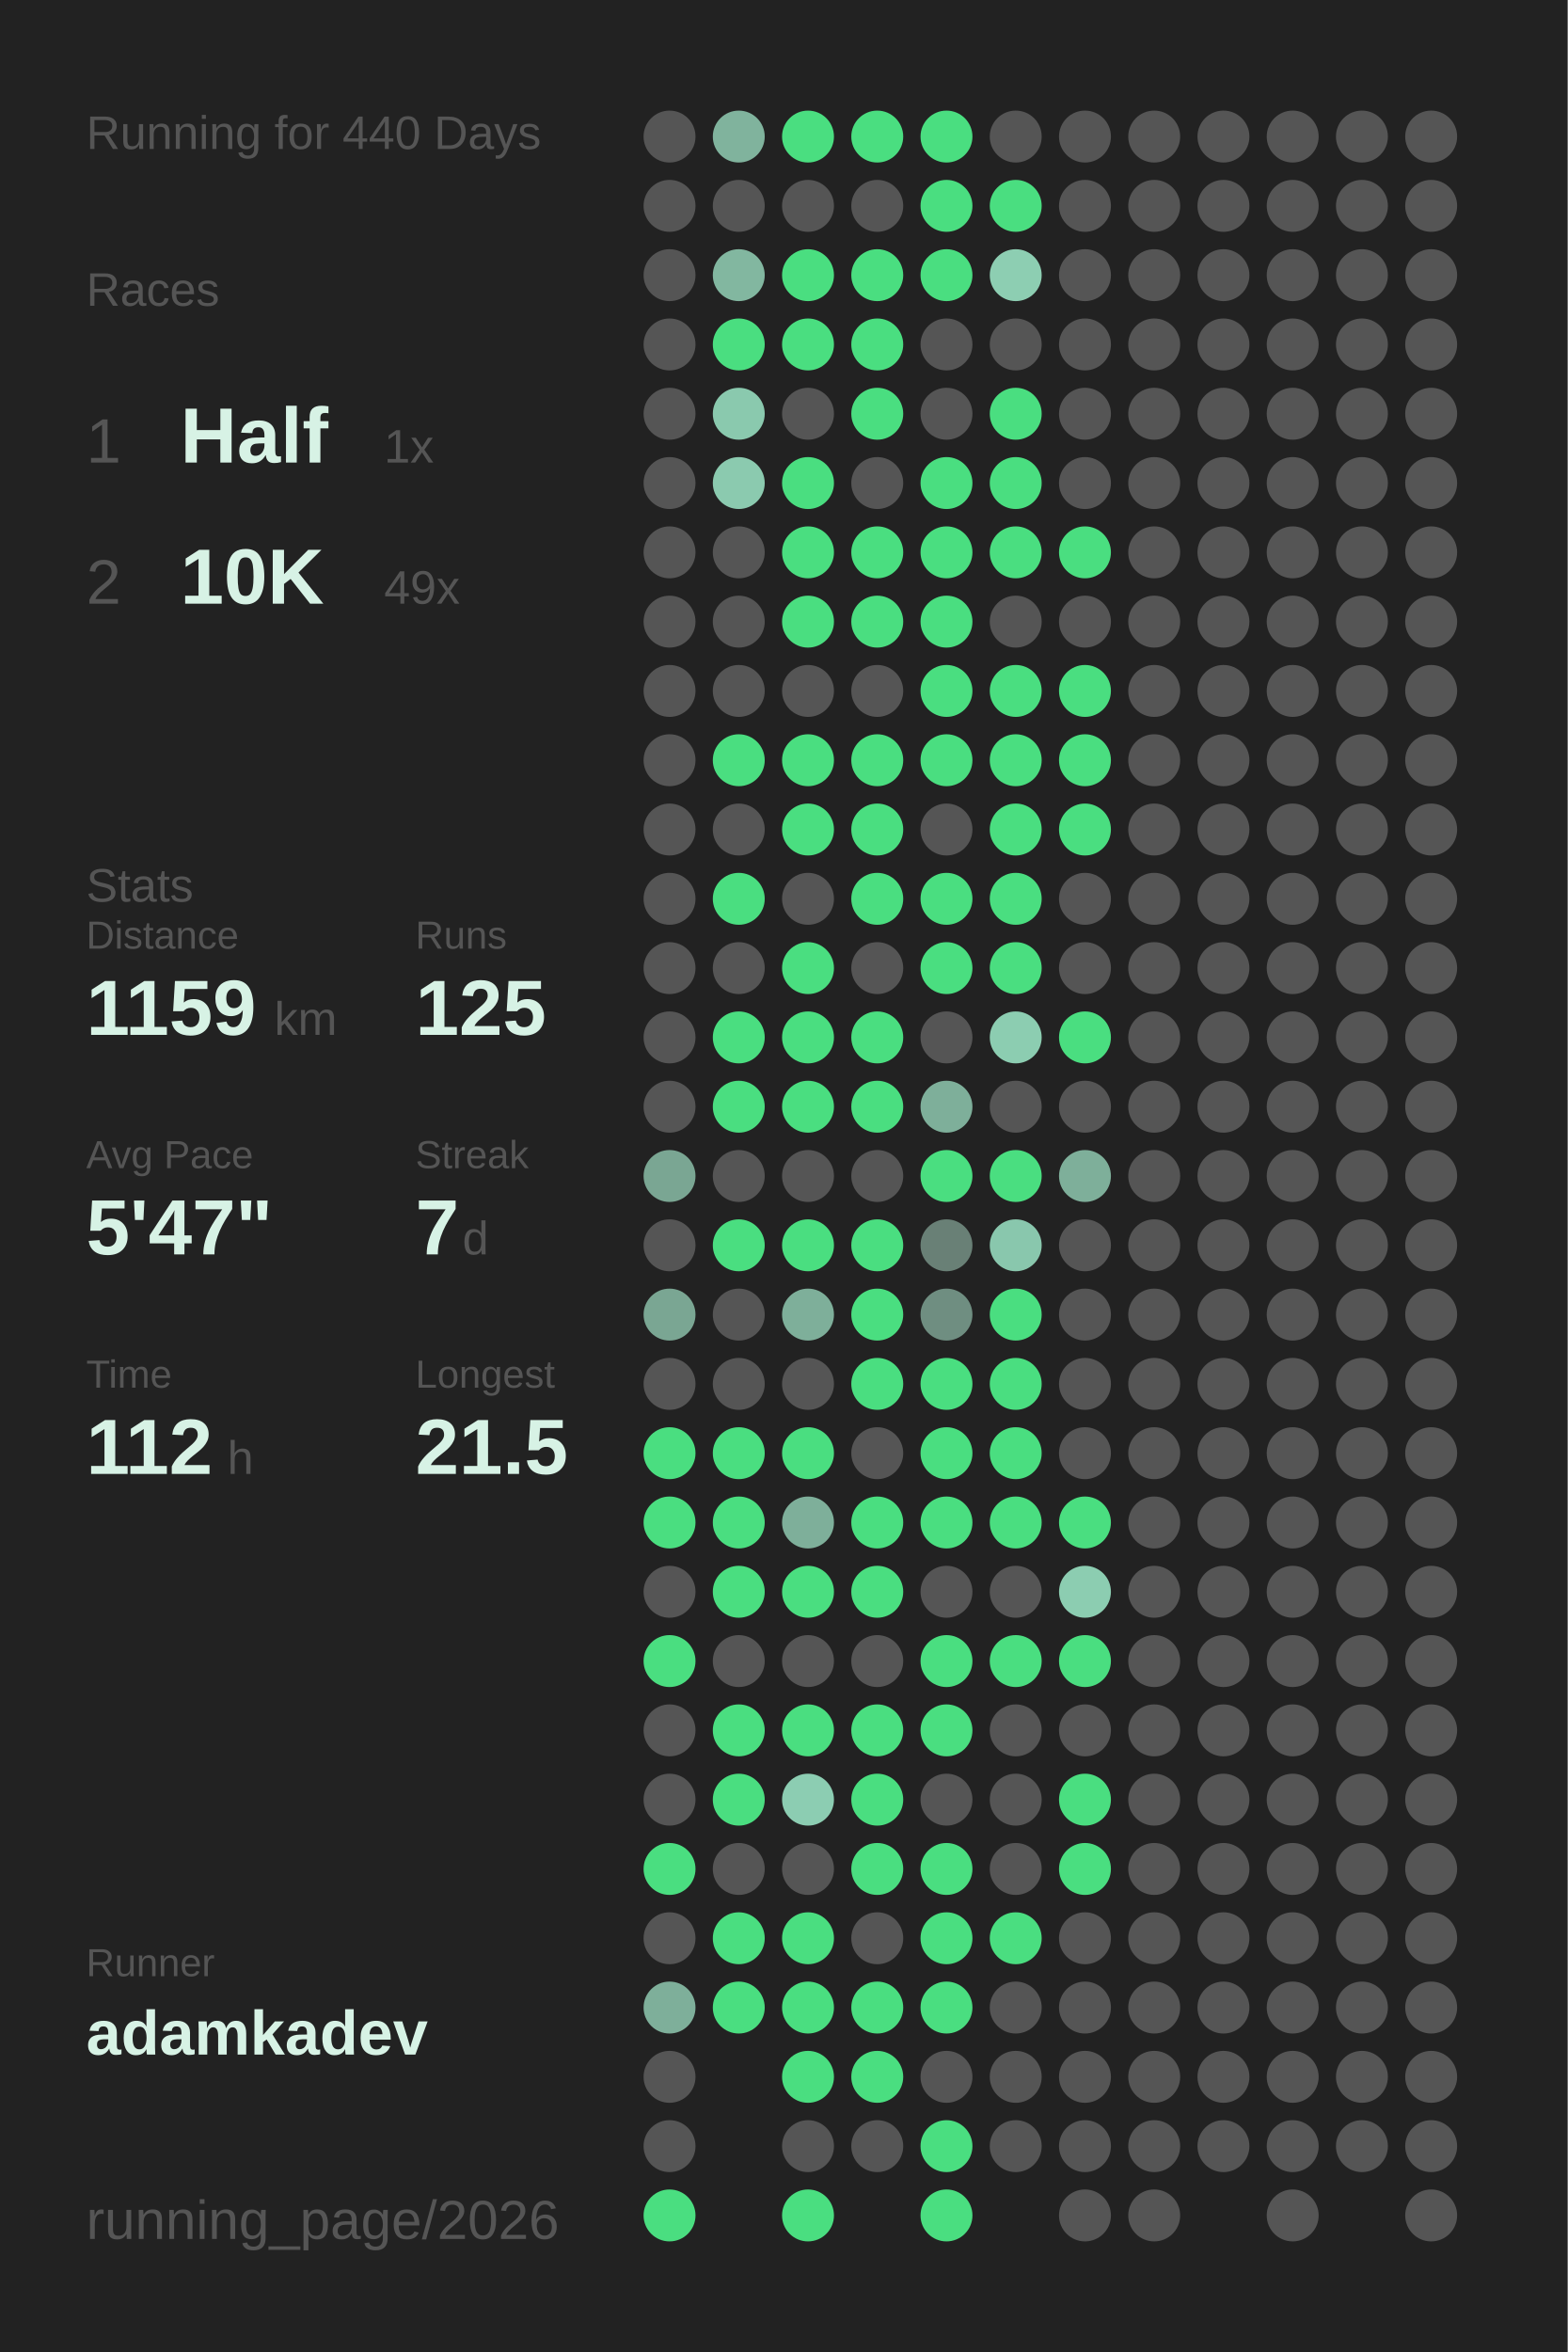
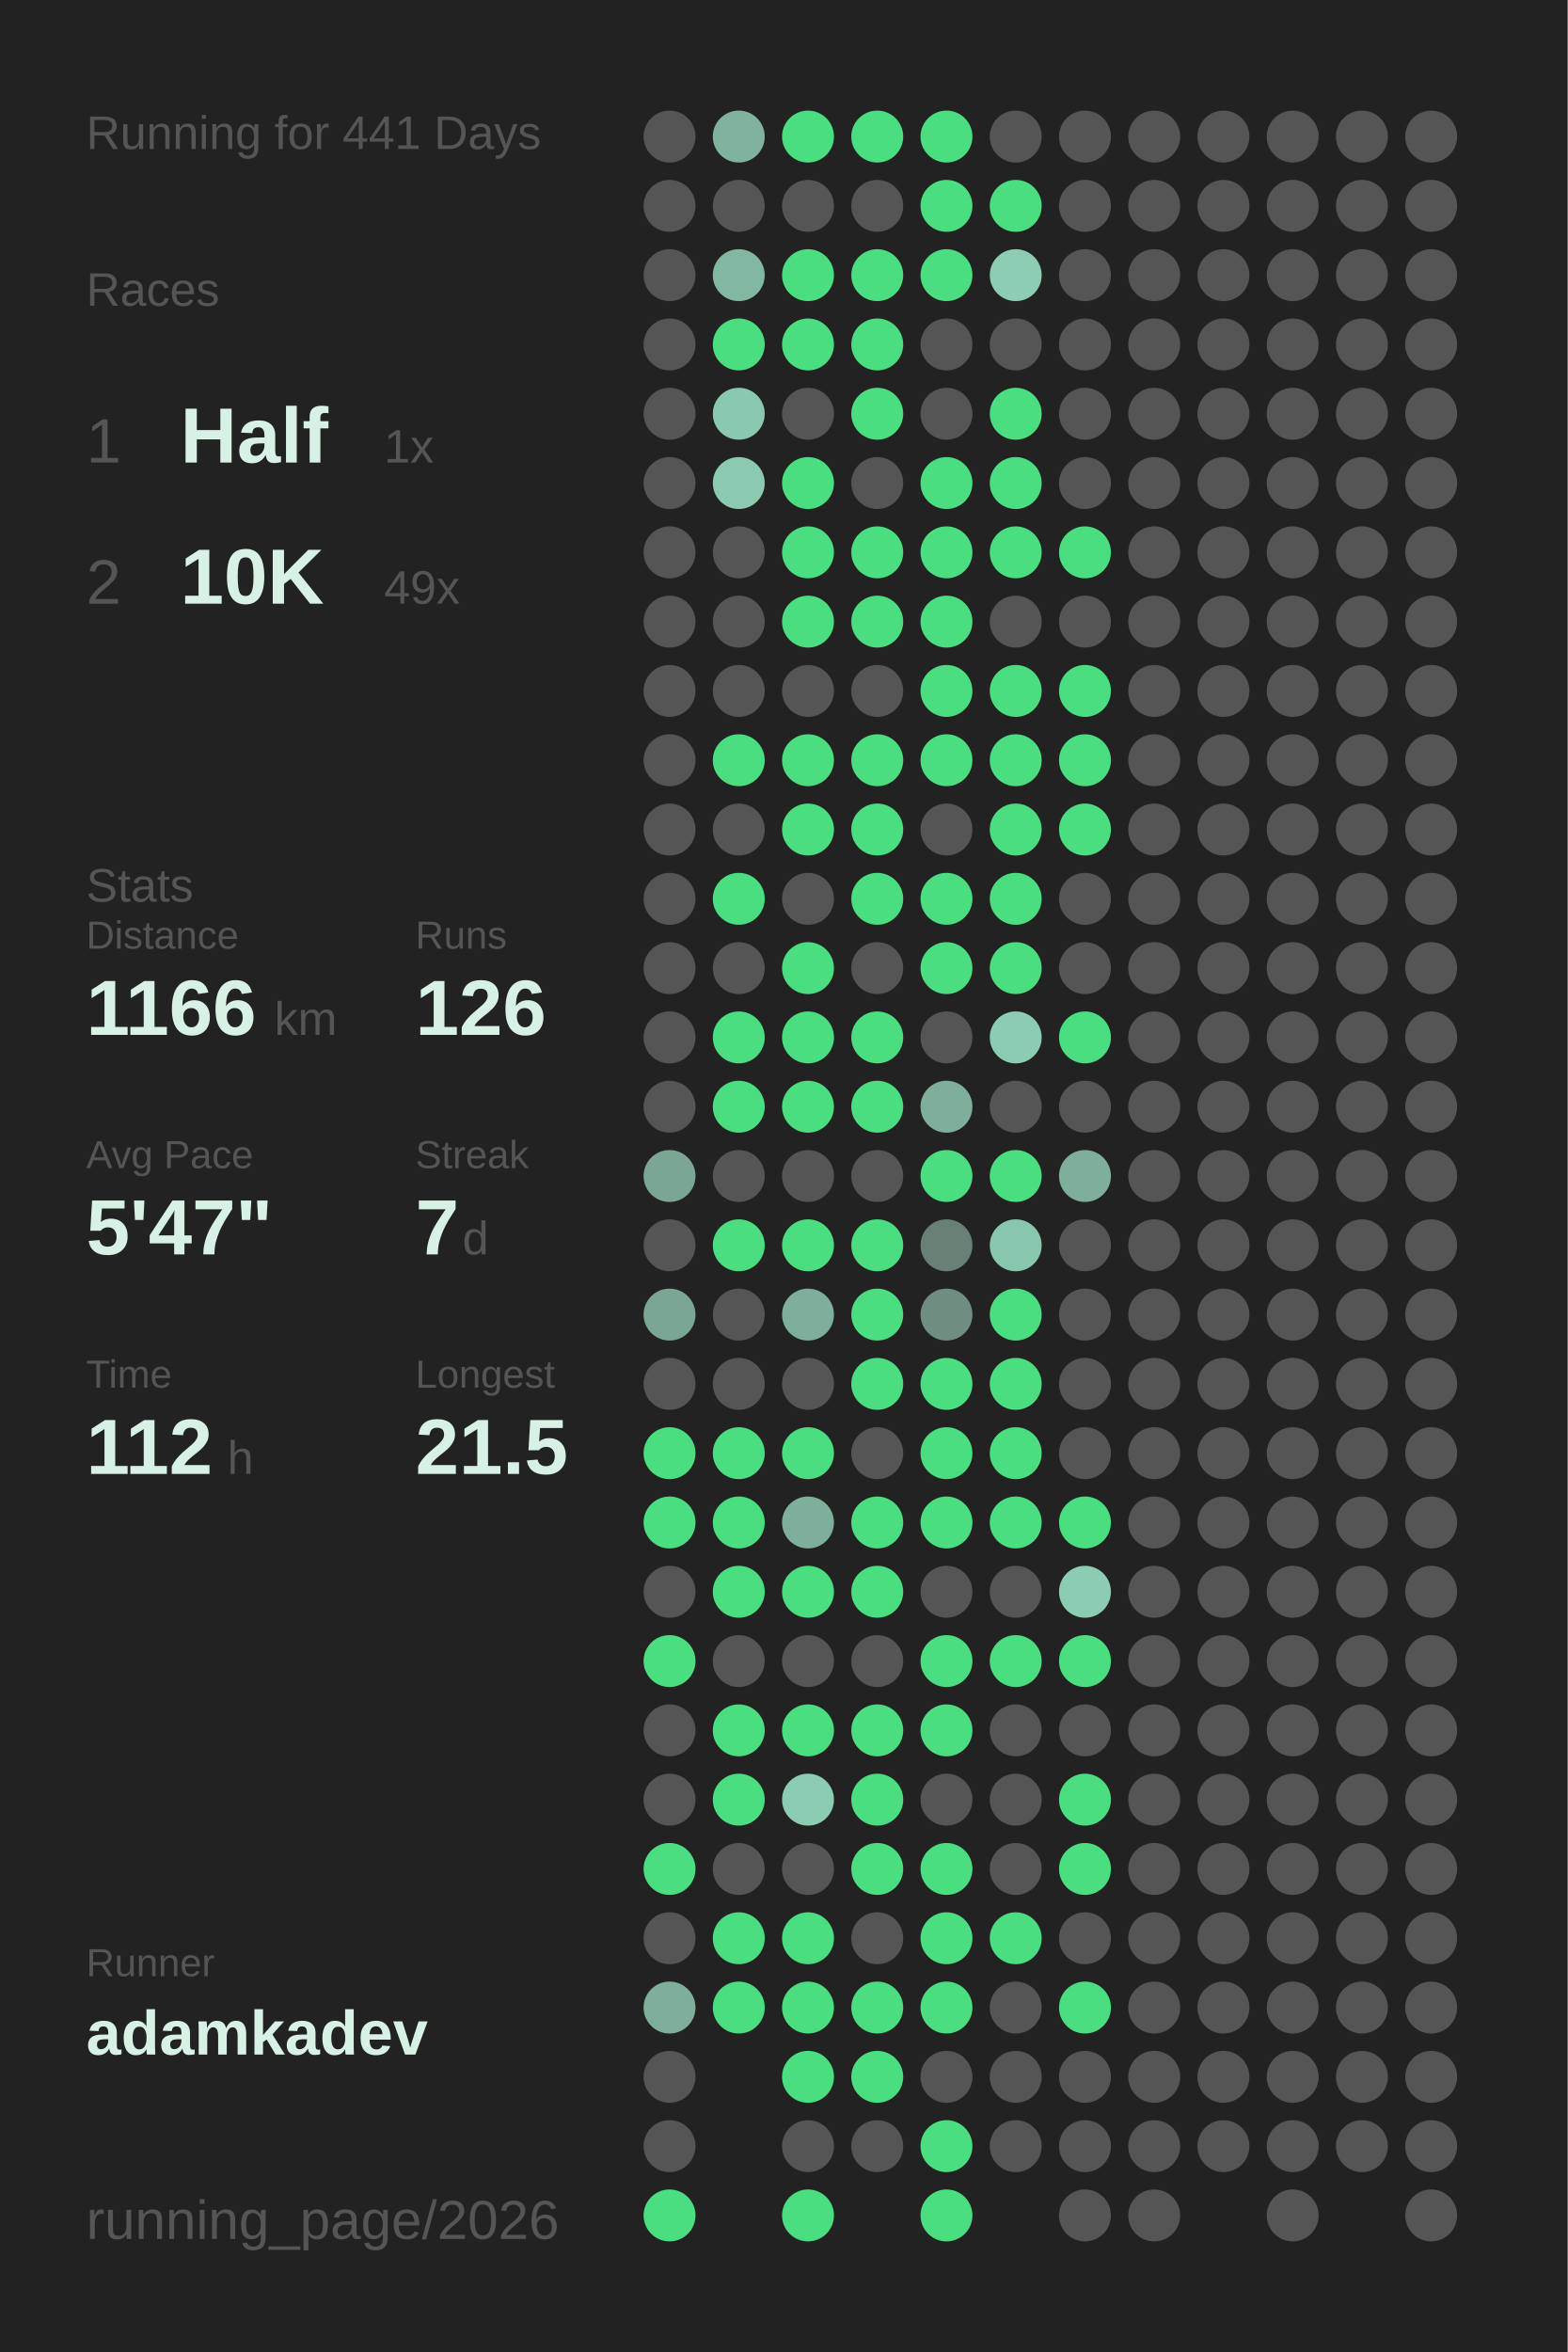
<svg xmlns="http://www.w3.org/2000/svg" baseProfile="full" height="300mm" version="1.1" viewBox="0,0,200,300" width="200mm">
  <defs />
  <rect fill="#222222" height="300" width="200" x="0" y="0" />
-   <text fill="#555555" style="font-size:6px; font-family:Arial;" x="11" y="19">Running for 440 Days</text>
+   <text fill="#555555" style="font-size:6px; font-family:Arial;" x="11" y="19">Running for 441 Days</text>
  <text fill="#555555" style="font-size:6px; font-family:Arial;" x="11" y="39">Races</text>
  <text fill="#555555" style="font-size:8px; font-family:Arial;" x="11" y="59">1</text>
  <text fill="#D7F2E5" style="font-size:10px; font-family:Arial; font-weight:bold;" x="23" y="59">Half</text>
  <text fill="#555555" style="font-size:6px; font-family:Arial;" x="49" y="59">1x</text>
  <text fill="#555555" style="font-size:8px; font-family:Arial;" x="11" y="77">2</text>
  <text fill="#D7F2E5" style="font-size:10px; font-family:Arial; font-weight:bold;" x="23" y="77">10K</text>
  <text fill="#555555" style="font-size:6px; font-family:Arial;" x="49" y="77">49x</text>
  <text fill="#555555" style="font-size:6px; font-family:Arial;" x="11" y="115">Stats</text>
  <text fill="#555555" style="font-size:5px; font-family:Arial;" x="11" y="121">Distance</text>
-   <text fill="#D7F2E5" style="font-size:10px; font-family:Arial; font-weight:bold;" x="11" y="132">1159</text>
+   <text fill="#D7F2E5" style="font-size:10px; font-family:Arial; font-weight:bold;" x="11" y="132">1166</text>
  <text fill="#555555" style="font-size:6px; font-family:Arial;" x="35" y="132">km</text>
  <text fill="#555555" style="font-size:5px; font-family:Arial;" x="53" y="121">Runs</text>
-   <text fill="#D7F2E5" style="font-size:10px; font-family:Arial; font-weight:bold;" x="53" y="132">125</text>
+   <text fill="#D7F2E5" style="font-size:10px; font-family:Arial; font-weight:bold;" x="53" y="132">126</text>
  <text fill="#555555" style="font-size:5px; font-family:Arial;" x="11" y="149">Avg Pace</text>
  <text fill="#D7F2E5" style="font-size:10px; font-family:Arial; font-weight:bold;" x="11" y="160">5'47"</text>
  <text fill="#555555" style="font-size:5px; font-family:Arial;" x="53" y="149">Streak</text>
  <text fill="#D7F2E5" style="font-size:10px; font-family:Arial; font-weight:bold;" x="53" y="160">7</text>
  <text fill="#555555" style="font-size:6px; font-family:Arial;" x="59" y="160">d</text>
  <text fill="#555555" style="font-size:5px; font-family:Arial;" x="11" y="177">Time</text>
  <text fill="#D7F2E5" style="font-size:10px; font-family:Arial; font-weight:bold;" x="11" y="188">112</text>
  <text fill="#555555" style="font-size:6px; font-family:Arial;" x="29" y="188">h</text>
  <text fill="#555555" style="font-size:5px; font-family:Arial;" x="53" y="177">Longest</text>
  <text fill="#D7F2E5" style="font-size:10px; font-family:Arial; font-weight:bold;" x="53" y="188">21.5</text>
  <text fill="#555555" style="font-size:5px; font-family:Arial;" x="11" y="252.065">Runner</text>
  <text fill="#D7F2E5" style="font-size:8px; font-family:Arial; font-weight:bold;" x="11" y="262.065">adamkadev</text>
  <text fill="#555555" style="font-size:7px; font-family:Arial;" x="11" y="285.581">running_page/2026</text>
  <circle cx="85.417" cy="17.419" fill="#555555" r="3.312" />
  <circle cx="85.417" cy="26.258" fill="#555555" r="3.312" />
  <circle cx="85.417" cy="35.097" fill="#555555" r="3.312" />
  <circle cx="85.417" cy="43.935" fill="#555555" r="3.312" />
  <circle cx="85.417" cy="52.774" fill="#555555" r="3.312" />
  <circle cx="85.417" cy="61.613" fill="#555555" r="3.312" />
  <circle cx="85.417" cy="70.452" fill="#555555" r="3.312" />
  <circle cx="85.417" cy="79.29" fill="#555555" r="3.312" />
  <circle cx="85.417" cy="88.129" fill="#555555" r="3.312" />
  <circle cx="85.417" cy="96.968" fill="#555555" r="3.312" />
  <circle cx="85.417" cy="105.806" fill="#555555" r="3.312" />
  <circle cx="85.417" cy="114.645" fill="#555555" r="3.312" />
  <circle cx="85.417" cy="123.484" fill="#555555" r="3.312" />
  <circle cx="85.417" cy="132.323" fill="#555555" r="3.312" />
  <circle cx="85.417" cy="141.161" fill="#555555" r="3.312" />
  <circle cx="85.417" cy="150" fill="#7aa693" r="3.312" />
  <circle cx="85.417" cy="158.839" fill="#555555" r="3.312" />
  <circle cx="85.417" cy="167.677" fill="#7aa693" r="3.312" />
  <circle cx="85.417" cy="176.516" fill="#555555" r="3.312" />
  <circle cx="85.417" cy="185.355" fill="#4ADE80" r="3.312" />
  <circle cx="85.417" cy="194.194" fill="#4ADE80" r="3.312" />
  <circle cx="85.417" cy="203.032" fill="#555555" r="3.312" />
  <circle cx="85.417" cy="211.871" fill="#4ADE80" r="3.312" />
  <circle cx="85.417" cy="220.71" fill="#555555" r="3.312" />
  <circle cx="85.417" cy="229.548" fill="#555555" r="3.312" />
  <circle cx="85.417" cy="238.387" fill="#4ADE80" r="3.312" />
  <circle cx="85.417" cy="247.226" fill="#555555" r="3.312" />
  <circle cx="85.417" cy="256.065" fill="#7eaf9a" r="3.312" />
  <circle cx="85.417" cy="264.903" fill="#555555" r="3.312" />
  <circle cx="85.417" cy="273.742" fill="#555555" r="3.312" />
  <circle cx="85.417" cy="282.581" fill="#4ADE80" r="3.312" />
  <circle cx="94.25" cy="17.419" fill="#80b39d" r="3.312" />
  <circle cx="94.25" cy="26.258" fill="#555555" r="3.312" />
  <circle cx="94.25" cy="35.097" fill="#82b7a0" r="3.312" />
  <circle cx="94.25" cy="43.935" fill="#4ADE80" r="3.312" />
  <circle cx="94.25" cy="52.774" fill="#8ac9ae" r="3.312" />
  <circle cx="94.25" cy="61.613" fill="#8bcaaf" r="3.312" />
  <circle cx="94.25" cy="70.452" fill="#555555" r="3.312" />
  <circle cx="94.25" cy="79.29" fill="#555555" r="3.312" />
  <circle cx="94.25" cy="88.129" fill="#555555" r="3.312" />
  <circle cx="94.25" cy="96.968" fill="#4ADE80" r="3.312" />
  <circle cx="94.25" cy="105.806" fill="#555555" r="3.312" />
  <circle cx="94.25" cy="114.645" fill="#4ADE80" r="3.312" />
  <circle cx="94.25" cy="123.484" fill="#555555" r="3.312" />
  <circle cx="94.25" cy="132.323" fill="#4ADE80" r="3.312" />
  <circle cx="94.25" cy="141.161" fill="#4ADE80" r="3.312" />
  <circle cx="94.25" cy="150" fill="#555555" r="3.312" />
  <circle cx="94.25" cy="158.839" fill="#4ADE80" r="3.312" />
  <circle cx="94.25" cy="167.677" fill="#555555" r="3.312" />
  <circle cx="94.25" cy="176.516" fill="#555555" r="3.312" />
  <circle cx="94.25" cy="185.355" fill="#4ADE80" r="3.312" />
  <circle cx="94.25" cy="194.194" fill="#4ADE80" r="3.312" />
  <circle cx="94.25" cy="203.032" fill="#4ADE80" r="3.312" />
  <circle cx="94.25" cy="211.871" fill="#555555" r="3.312" />
  <circle cx="94.25" cy="220.71" fill="#4ADE80" r="3.312" />
  <circle cx="94.25" cy="229.548" fill="#4ADE80" r="3.312" />
  <circle cx="94.25" cy="238.387" fill="#555555" r="3.312" />
  <circle cx="94.25" cy="247.226" fill="#4ADE80" r="3.312" />
  <circle cx="94.25" cy="256.065" fill="#4ADE80" r="3.312" />
  <circle cx="103.083" cy="17.419" fill="#4ADE80" r="3.312" />
  <circle cx="103.083" cy="26.258" fill="#555555" r="3.312" />
  <circle cx="103.083" cy="35.097" fill="#4ADE80" r="3.312" />
  <circle cx="103.083" cy="43.935" fill="#4ADE80" r="3.312" />
  <circle cx="103.083" cy="52.774" fill="#555555" r="3.312" />
  <circle cx="103.083" cy="61.613" fill="#4ADE80" r="3.312" />
  <circle cx="103.083" cy="70.452" fill="#4ADE80" r="3.312" />
  <circle cx="103.083" cy="79.29" fill="#4ADE80" r="3.312" />
  <circle cx="103.083" cy="88.129" fill="#555555" r="3.312" />
  <circle cx="103.083" cy="96.968" fill="#4ADE80" r="3.312" />
  <circle cx="103.083" cy="105.806" fill="#4ADE80" r="3.312" />
  <circle cx="103.083" cy="114.645" fill="#555555" r="3.312" />
  <circle cx="103.083" cy="123.484" fill="#4ADE80" r="3.312" />
  <circle cx="103.083" cy="132.323" fill="#4ADE80" r="3.312" />
  <circle cx="103.083" cy="141.161" fill="#4ADE80" r="3.312" />
  <circle cx="103.083" cy="150" fill="#555555" r="3.312" />
  <circle cx="103.083" cy="158.839" fill="#4ADE80" r="3.312" />
  <circle cx="103.083" cy="167.677" fill="#7eaf9a" r="3.312" />
  <circle cx="103.083" cy="176.516" fill="#555555" r="3.312" />
  <circle cx="103.083" cy="185.355" fill="#4ADE80" r="3.312" />
  <circle cx="103.083" cy="194.194" fill="#7eaf9a" r="3.312" />
  <circle cx="103.083" cy="203.032" fill="#4ADE80" r="3.312" />
  <circle cx="103.083" cy="211.871" fill="#555555" r="3.312" />
  <circle cx="103.083" cy="220.71" fill="#4ADE80" r="3.312" />
  <circle cx="103.083" cy="229.548" fill="#8ccdb2" r="3.312" />
  <circle cx="103.083" cy="238.387" fill="#555555" r="3.312" />
  <circle cx="103.083" cy="247.226" fill="#4ADE80" r="3.312" />
  <circle cx="103.083" cy="256.065" fill="#4ADE80" r="3.312" />
  <circle cx="103.083" cy="264.903" fill="#4ADE80" r="3.312" />
  <circle cx="103.083" cy="273.742" fill="#555555" r="3.312" />
  <circle cx="103.083" cy="282.581" fill="#4ADE80" r="3.312" />
  <circle cx="111.917" cy="17.419" fill="#4ADE80" r="3.312" />
  <circle cx="111.917" cy="26.258" fill="#555555" r="3.312" />
  <circle cx="111.917" cy="35.097" fill="#4ADE80" r="3.312" />
  <circle cx="111.917" cy="43.935" fill="#4ADE80" r="3.312" />
  <circle cx="111.917" cy="52.774" fill="#4ADE80" r="3.312" />
  <circle cx="111.917" cy="61.613" fill="#555555" r="3.312" />
  <circle cx="111.917" cy="70.452" fill="#4ADE80" r="3.312" />
  <circle cx="111.917" cy="79.29" fill="#4ADE80" r="3.312" />
  <circle cx="111.917" cy="88.129" fill="#555555" r="3.312" />
  <circle cx="111.917" cy="96.968" fill="#4ADE80" r="3.312" />
  <circle cx="111.917" cy="105.806" fill="#4ADE80" r="3.312" />
  <circle cx="111.917" cy="114.645" fill="#4ADE80" r="3.312" />
  <circle cx="111.917" cy="123.484" fill="#555555" r="3.312" />
  <circle cx="111.917" cy="132.323" fill="#4ADE80" r="3.312" />
  <circle cx="111.917" cy="141.161" fill="#4ADE80" r="3.312" />
  <circle cx="111.917" cy="150" fill="#555555" r="3.312" />
  <circle cx="111.917" cy="158.839" fill="#4ADE80" r="3.312" />
  <circle cx="111.917" cy="167.677" fill="#4ADE80" r="3.312" />
  <circle cx="111.917" cy="176.516" fill="#4ADE80" r="3.312" />
  <circle cx="111.917" cy="185.355" fill="#555555" r="3.312" />
  <circle cx="111.917" cy="194.194" fill="#4ADE80" r="3.312" />
  <circle cx="111.917" cy="203.032" fill="#4ADE80" r="3.312" />
  <circle cx="111.917" cy="211.871" fill="#555555" r="3.312" />
  <circle cx="111.917" cy="220.71" fill="#4ADE80" r="3.312" />
  <circle cx="111.917" cy="229.548" fill="#4ADE80" r="3.312" />
  <circle cx="111.917" cy="238.387" fill="#4ADE80" r="3.312" />
  <circle cx="111.917" cy="247.226" fill="#555555" r="3.312" />
  <circle cx="111.917" cy="256.065" fill="#4ADE80" r="3.312" />
  <circle cx="111.917" cy="264.903" fill="#4ADE80" r="3.312" />
  <circle cx="111.917" cy="273.742" fill="#555555" r="3.312" />
  <circle cx="120.75" cy="17.419" fill="#4ADE80" r="3.312" />
  <circle cx="120.75" cy="26.258" fill="#4ADE80" r="3.312" />
  <circle cx="120.75" cy="35.097" fill="#4ADE80" r="3.312" />
  <circle cx="120.75" cy="43.935" fill="#555555" r="3.312" />
  <circle cx="120.75" cy="52.774" fill="#555555" r="3.312" />
  <circle cx="120.75" cy="61.613" fill="#4ADE80" r="3.312" />
  <circle cx="120.75" cy="70.452" fill="#4ADE80" r="3.312" />
  <circle cx="120.75" cy="79.29" fill="#4ADE80" r="3.312" />
  <circle cx="120.75" cy="88.129" fill="#4ADE80" r="3.312" />
  <circle cx="120.75" cy="96.968" fill="#4ADE80" r="3.312" />
  <circle cx="120.75" cy="105.806" fill="#555555" r="3.312" />
  <circle cx="120.75" cy="114.645" fill="#4ADE80" r="3.312" />
  <circle cx="120.75" cy="123.484" fill="#4ADE80" r="3.312" />
  <circle cx="120.75" cy="132.323" fill="#555555" r="3.312" />
  <circle cx="120.75" cy="141.161" fill="#7eaf9a" r="3.312" />
  <circle cx="120.75" cy="150" fill="#4ADE80" r="3.312" />
  <circle cx="120.75" cy="158.839" fill="#698076" r="3.312" />
  <circle cx="120.75" cy="167.677" fill="#6f8e81" r="3.312" />
  <circle cx="120.75" cy="176.516" fill="#4ADE80" r="3.312" />
  <circle cx="120.75" cy="185.355" fill="#4ADE80" r="3.312" />
  <circle cx="120.75" cy="194.194" fill="#4ADE80" r="3.312" />
  <circle cx="120.75" cy="203.032" fill="#555555" r="3.312" />
  <circle cx="120.75" cy="211.871" fill="#4ADE80" r="3.312" />
  <circle cx="120.75" cy="220.71" fill="#4ADE80" r="3.312" />
  <circle cx="120.75" cy="229.548" fill="#555555" r="3.312" />
  <circle cx="120.75" cy="238.387" fill="#4ADE80" r="3.312" />
  <circle cx="120.75" cy="247.226" fill="#4ADE80" r="3.312" />
  <circle cx="120.75" cy="256.065" fill="#4ADE80" r="3.312" />
  <circle cx="120.75" cy="264.903" fill="#555555" r="3.312" />
  <circle cx="120.75" cy="273.742" fill="#4ADE80" r="3.312" />
  <circle cx="120.75" cy="282.581" fill="#4ADE80" r="3.312" />
  <circle cx="129.583" cy="17.419" fill="#555555" r="3.312" />
  <circle cx="129.583" cy="26.258" fill="#4ADE80" r="3.312" />
  <circle cx="129.583" cy="35.097" fill="#8dceb2" r="3.312" />
  <circle cx="129.583" cy="43.935" fill="#555555" r="3.312" />
  <circle cx="129.583" cy="52.774" fill="#4ADE80" r="3.312" />
  <circle cx="129.583" cy="61.613" fill="#4ADE80" r="3.312" />
  <circle cx="129.583" cy="70.452" fill="#4ADE80" r="3.312" />
  <circle cx="129.583" cy="79.29" fill="#555555" r="3.312" />
  <circle cx="129.583" cy="88.129" fill="#4ADE80" r="3.312" />
  <circle cx="129.583" cy="96.968" fill="#4ADE80" r="3.312" />
  <circle cx="129.583" cy="105.806" fill="#4ADE80" r="3.312" />
  <circle cx="129.583" cy="114.645" fill="#4ADE80" r="3.312" />
  <circle cx="129.583" cy="123.484" fill="#4ADE80" r="3.312" />
  <circle cx="129.583" cy="132.323" fill="#8ccdb1" r="3.312" />
  <circle cx="129.583" cy="141.161" fill="#555555" r="3.312" />
  <circle cx="129.583" cy="150" fill="#4ADE80" r="3.312" />
  <circle cx="129.583" cy="158.839" fill="#89c7ad" r="3.312" />
  <circle cx="129.583" cy="167.677" fill="#4ADE80" r="3.312" />
  <circle cx="129.583" cy="176.516" fill="#4ADE80" r="3.312" />
  <circle cx="129.583" cy="185.355" fill="#4ADE80" r="3.312" />
  <circle cx="129.583" cy="194.194" fill="#4ADE80" r="3.312" />
  <circle cx="129.583" cy="203.032" fill="#555555" r="3.312" />
  <circle cx="129.583" cy="211.871" fill="#4ADE80" r="3.312" />
  <circle cx="129.583" cy="220.71" fill="#555555" r="3.312" />
  <circle cx="129.583" cy="229.548" fill="#555555" r="3.312" />
  <circle cx="129.583" cy="238.387" fill="#555555" r="3.312" />
  <circle cx="129.583" cy="247.226" fill="#4ADE80" r="3.312" />
  <circle cx="129.583" cy="256.065" fill="#555555" r="3.312" />
  <circle cx="129.583" cy="264.903" fill="#555555" r="3.312" />
  <circle cx="129.583" cy="273.742" fill="#555555" r="3.312" />
  <circle cx="138.417" cy="17.419" fill="#555555" r="3.312" />
  <circle cx="138.417" cy="26.258" fill="#555555" r="3.312" />
  <circle cx="138.417" cy="35.097" fill="#555555" r="3.312" />
  <circle cx="138.417" cy="43.935" fill="#555555" r="3.312" />
  <circle cx="138.417" cy="52.774" fill="#555555" r="3.312" />
  <circle cx="138.417" cy="61.613" fill="#555555" r="3.312" />
  <circle cx="138.417" cy="70.452" fill="#4ADE80" r="3.312" />
  <circle cx="138.417" cy="79.29" fill="#555555" r="3.312" />
  <circle cx="138.417" cy="88.129" fill="#4ADE80" r="3.312" />
  <circle cx="138.417" cy="96.968" fill="#4ADE80" r="3.312" />
  <circle cx="138.417" cy="105.806" fill="#4ADE80" r="3.312" />
  <circle cx="138.417" cy="114.645" fill="#555555" r="3.312" />
  <circle cx="138.417" cy="123.484" fill="#555555" r="3.312" />
  <circle cx="138.417" cy="132.323" fill="#4ADE80" r="3.312" />
  <circle cx="138.417" cy="141.161" fill="#555555" r="3.312" />
  <circle cx="138.417" cy="150" fill="#7eaf9a" r="3.312" />
  <circle cx="138.417" cy="158.839" fill="#555555" r="3.312" />
  <circle cx="138.417" cy="167.677" fill="#555555" r="3.312" />
  <circle cx="138.417" cy="176.516" fill="#555555" r="3.312" />
  <circle cx="138.417" cy="185.355" fill="#555555" r="3.312" />
  <circle cx="138.417" cy="194.194" fill="#4ADE80" r="3.312" />
  <circle cx="138.417" cy="203.032" fill="#8ccdb1" r="3.312" />
  <circle cx="138.417" cy="211.871" fill="#4ADE80" r="3.312" />
  <circle cx="138.417" cy="220.71" fill="#555555" r="3.312" />
  <circle cx="138.417" cy="229.548" fill="#4ADE80" r="3.312" />
  <circle cx="138.417" cy="238.387" fill="#4ADE80" r="3.312" />
  <circle cx="138.417" cy="247.226" fill="#555555" r="3.312" />
-   <circle cx="138.417" cy="256.065" fill="#555555" r="3.312" />
+   <circle cx="138.417" cy="256.065" fill="#4ADE80" r="3.312" />
  <circle cx="138.417" cy="264.903" fill="#555555" r="3.312" />
  <circle cx="138.417" cy="273.742" fill="#555555" r="3.312" />
  <circle cx="138.417" cy="282.581" fill="#555555" r="3.312" />
  <circle cx="147.25" cy="17.419" fill="#555555" r="3.312" />
  <circle cx="147.25" cy="26.258" fill="#555555" r="3.312" />
  <circle cx="147.25" cy="35.097" fill="#555555" r="3.312" />
  <circle cx="147.25" cy="43.935" fill="#555555" r="3.312" />
  <circle cx="147.25" cy="52.774" fill="#555555" r="3.312" />
  <circle cx="147.25" cy="61.613" fill="#555555" r="3.312" />
  <circle cx="147.25" cy="70.452" fill="#555555" r="3.312" />
  <circle cx="147.25" cy="79.29" fill="#555555" r="3.312" />
  <circle cx="147.25" cy="88.129" fill="#555555" r="3.312" />
  <circle cx="147.25" cy="96.968" fill="#555555" r="3.312" />
  <circle cx="147.25" cy="105.806" fill="#555555" r="3.312" />
  <circle cx="147.25" cy="114.645" fill="#555555" r="3.312" />
  <circle cx="147.25" cy="123.484" fill="#555555" r="3.312" />
  <circle cx="147.25" cy="132.323" fill="#555555" r="3.312" />
  <circle cx="147.25" cy="141.161" fill="#555555" r="3.312" />
  <circle cx="147.25" cy="150" fill="#555555" r="3.312" />
  <circle cx="147.25" cy="158.839" fill="#555555" r="3.312" />
  <circle cx="147.25" cy="167.677" fill="#555555" r="3.312" />
  <circle cx="147.25" cy="176.516" fill="#555555" r="3.312" />
  <circle cx="147.25" cy="185.355" fill="#555555" r="3.312" />
  <circle cx="147.25" cy="194.194" fill="#555555" r="3.312" />
  <circle cx="147.25" cy="203.032" fill="#555555" r="3.312" />
  <circle cx="147.25" cy="211.871" fill="#555555" r="3.312" />
  <circle cx="147.25" cy="220.71" fill="#555555" r="3.312" />
  <circle cx="147.25" cy="229.548" fill="#555555" r="3.312" />
  <circle cx="147.25" cy="238.387" fill="#555555" r="3.312" />
  <circle cx="147.25" cy="247.226" fill="#555555" r="3.312" />
  <circle cx="147.25" cy="256.065" fill="#555555" r="3.312" />
  <circle cx="147.25" cy="264.903" fill="#555555" r="3.312" />
  <circle cx="147.25" cy="273.742" fill="#555555" r="3.312" />
  <circle cx="147.25" cy="282.581" fill="#555555" r="3.312" />
  <circle cx="156.083" cy="17.419" fill="#555555" r="3.312" />
  <circle cx="156.083" cy="26.258" fill="#555555" r="3.312" />
  <circle cx="156.083" cy="35.097" fill="#555555" r="3.312" />
  <circle cx="156.083" cy="43.935" fill="#555555" r="3.312" />
  <circle cx="156.083" cy="52.774" fill="#555555" r="3.312" />
  <circle cx="156.083" cy="61.613" fill="#555555" r="3.312" />
  <circle cx="156.083" cy="70.452" fill="#555555" r="3.312" />
  <circle cx="156.083" cy="79.29" fill="#555555" r="3.312" />
  <circle cx="156.083" cy="88.129" fill="#555555" r="3.312" />
  <circle cx="156.083" cy="96.968" fill="#555555" r="3.312" />
  <circle cx="156.083" cy="105.806" fill="#555555" r="3.312" />
  <circle cx="156.083" cy="114.645" fill="#555555" r="3.312" />
  <circle cx="156.083" cy="123.484" fill="#555555" r="3.312" />
  <circle cx="156.083" cy="132.323" fill="#555555" r="3.312" />
  <circle cx="156.083" cy="141.161" fill="#555555" r="3.312" />
  <circle cx="156.083" cy="150" fill="#555555" r="3.312" />
  <circle cx="156.083" cy="158.839" fill="#555555" r="3.312" />
  <circle cx="156.083" cy="167.677" fill="#555555" r="3.312" />
  <circle cx="156.083" cy="176.516" fill="#555555" r="3.312" />
  <circle cx="156.083" cy="185.355" fill="#555555" r="3.312" />
  <circle cx="156.083" cy="194.194" fill="#555555" r="3.312" />
  <circle cx="156.083" cy="203.032" fill="#555555" r="3.312" />
  <circle cx="156.083" cy="211.871" fill="#555555" r="3.312" />
  <circle cx="156.083" cy="220.71" fill="#555555" r="3.312" />
  <circle cx="156.083" cy="229.548" fill="#555555" r="3.312" />
  <circle cx="156.083" cy="238.387" fill="#555555" r="3.312" />
  <circle cx="156.083" cy="247.226" fill="#555555" r="3.312" />
  <circle cx="156.083" cy="256.065" fill="#555555" r="3.312" />
  <circle cx="156.083" cy="264.903" fill="#555555" r="3.312" />
  <circle cx="156.083" cy="273.742" fill="#555555" r="3.312" />
  <circle cx="164.917" cy="17.419" fill="#555555" r="3.312" />
  <circle cx="164.917" cy="26.258" fill="#555555" r="3.312" />
  <circle cx="164.917" cy="35.097" fill="#555555" r="3.312" />
  <circle cx="164.917" cy="43.935" fill="#555555" r="3.312" />
  <circle cx="164.917" cy="52.774" fill="#555555" r="3.312" />
  <circle cx="164.917" cy="61.613" fill="#555555" r="3.312" />
  <circle cx="164.917" cy="70.452" fill="#555555" r="3.312" />
  <circle cx="164.917" cy="79.29" fill="#555555" r="3.312" />
  <circle cx="164.917" cy="88.129" fill="#555555" r="3.312" />
  <circle cx="164.917" cy="96.968" fill="#555555" r="3.312" />
  <circle cx="164.917" cy="105.806" fill="#555555" r="3.312" />
  <circle cx="164.917" cy="114.645" fill="#555555" r="3.312" />
  <circle cx="164.917" cy="123.484" fill="#555555" r="3.312" />
  <circle cx="164.917" cy="132.323" fill="#555555" r="3.312" />
  <circle cx="164.917" cy="141.161" fill="#555555" r="3.312" />
  <circle cx="164.917" cy="150" fill="#555555" r="3.312" />
  <circle cx="164.917" cy="158.839" fill="#555555" r="3.312" />
  <circle cx="164.917" cy="167.677" fill="#555555" r="3.312" />
  <circle cx="164.917" cy="176.516" fill="#555555" r="3.312" />
  <circle cx="164.917" cy="185.355" fill="#555555" r="3.312" />
  <circle cx="164.917" cy="194.194" fill="#555555" r="3.312" />
  <circle cx="164.917" cy="203.032" fill="#555555" r="3.312" />
  <circle cx="164.917" cy="211.871" fill="#555555" r="3.312" />
  <circle cx="164.917" cy="220.71" fill="#555555" r="3.312" />
  <circle cx="164.917" cy="229.548" fill="#555555" r="3.312" />
  <circle cx="164.917" cy="238.387" fill="#555555" r="3.312" />
  <circle cx="164.917" cy="247.226" fill="#555555" r="3.312" />
  <circle cx="164.917" cy="256.065" fill="#555555" r="3.312" />
  <circle cx="164.917" cy="264.903" fill="#555555" r="3.312" />
  <circle cx="164.917" cy="273.742" fill="#555555" r="3.312" />
  <circle cx="164.917" cy="282.581" fill="#555555" r="3.312" />
  <circle cx="173.75" cy="17.419" fill="#555555" r="3.312" />
  <circle cx="173.75" cy="26.258" fill="#555555" r="3.312" />
  <circle cx="173.75" cy="35.097" fill="#555555" r="3.312" />
  <circle cx="173.75" cy="43.935" fill="#555555" r="3.312" />
  <circle cx="173.75" cy="52.774" fill="#555555" r="3.312" />
  <circle cx="173.75" cy="61.613" fill="#555555" r="3.312" />
  <circle cx="173.75" cy="70.452" fill="#555555" r="3.312" />
  <circle cx="173.75" cy="79.29" fill="#555555" r="3.312" />
  <circle cx="173.75" cy="88.129" fill="#555555" r="3.312" />
  <circle cx="173.75" cy="96.968" fill="#555555" r="3.312" />
  <circle cx="173.75" cy="105.806" fill="#555555" r="3.312" />
  <circle cx="173.75" cy="114.645" fill="#555555" r="3.312" />
  <circle cx="173.75" cy="123.484" fill="#555555" r="3.312" />
  <circle cx="173.75" cy="132.323" fill="#555555" r="3.312" />
  <circle cx="173.75" cy="141.161" fill="#555555" r="3.312" />
  <circle cx="173.75" cy="150" fill="#555555" r="3.312" />
  <circle cx="173.75" cy="158.839" fill="#555555" r="3.312" />
  <circle cx="173.75" cy="167.677" fill="#555555" r="3.312" />
  <circle cx="173.75" cy="176.516" fill="#555555" r="3.312" />
  <circle cx="173.75" cy="185.355" fill="#555555" r="3.312" />
  <circle cx="173.75" cy="194.194" fill="#555555" r="3.312" />
  <circle cx="173.75" cy="203.032" fill="#555555" r="3.312" />
  <circle cx="173.75" cy="211.871" fill="#555555" r="3.312" />
  <circle cx="173.75" cy="220.71" fill="#555555" r="3.312" />
  <circle cx="173.75" cy="229.548" fill="#555555" r="3.312" />
  <circle cx="173.75" cy="238.387" fill="#555555" r="3.312" />
  <circle cx="173.75" cy="247.226" fill="#555555" r="3.312" />
  <circle cx="173.75" cy="256.065" fill="#555555" r="3.312" />
  <circle cx="173.75" cy="264.903" fill="#555555" r="3.312" />
  <circle cx="173.75" cy="273.742" fill="#555555" r="3.312" />
  <circle cx="182.583" cy="17.419" fill="#555555" r="3.312" />
  <circle cx="182.583" cy="26.258" fill="#555555" r="3.312" />
  <circle cx="182.583" cy="35.097" fill="#555555" r="3.312" />
  <circle cx="182.583" cy="43.935" fill="#555555" r="3.312" />
  <circle cx="182.583" cy="52.774" fill="#555555" r="3.312" />
  <circle cx="182.583" cy="61.613" fill="#555555" r="3.312" />
  <circle cx="182.583" cy="70.452" fill="#555555" r="3.312" />
  <circle cx="182.583" cy="79.29" fill="#555555" r="3.312" />
  <circle cx="182.583" cy="88.129" fill="#555555" r="3.312" />
  <circle cx="182.583" cy="96.968" fill="#555555" r="3.312" />
  <circle cx="182.583" cy="105.806" fill="#555555" r="3.312" />
  <circle cx="182.583" cy="114.645" fill="#555555" r="3.312" />
  <circle cx="182.583" cy="123.484" fill="#555555" r="3.312" />
  <circle cx="182.583" cy="132.323" fill="#555555" r="3.312" />
  <circle cx="182.583" cy="141.161" fill="#555555" r="3.312" />
  <circle cx="182.583" cy="150" fill="#555555" r="3.312" />
  <circle cx="182.583" cy="158.839" fill="#555555" r="3.312" />
  <circle cx="182.583" cy="167.677" fill="#555555" r="3.312" />
  <circle cx="182.583" cy="176.516" fill="#555555" r="3.312" />
  <circle cx="182.583" cy="185.355" fill="#555555" r="3.312" />
  <circle cx="182.583" cy="194.194" fill="#555555" r="3.312" />
  <circle cx="182.583" cy="203.032" fill="#555555" r="3.312" />
  <circle cx="182.583" cy="211.871" fill="#555555" r="3.312" />
  <circle cx="182.583" cy="220.71" fill="#555555" r="3.312" />
  <circle cx="182.583" cy="229.548" fill="#555555" r="3.312" />
  <circle cx="182.583" cy="238.387" fill="#555555" r="3.312" />
  <circle cx="182.583" cy="247.226" fill="#555555" r="3.312" />
  <circle cx="182.583" cy="256.065" fill="#555555" r="3.312" />
  <circle cx="182.583" cy="264.903" fill="#555555" r="3.312" />
  <circle cx="182.583" cy="273.742" fill="#555555" r="3.312" />
  <circle cx="182.583" cy="282.581" fill="#555555" r="3.312" />
</svg>
